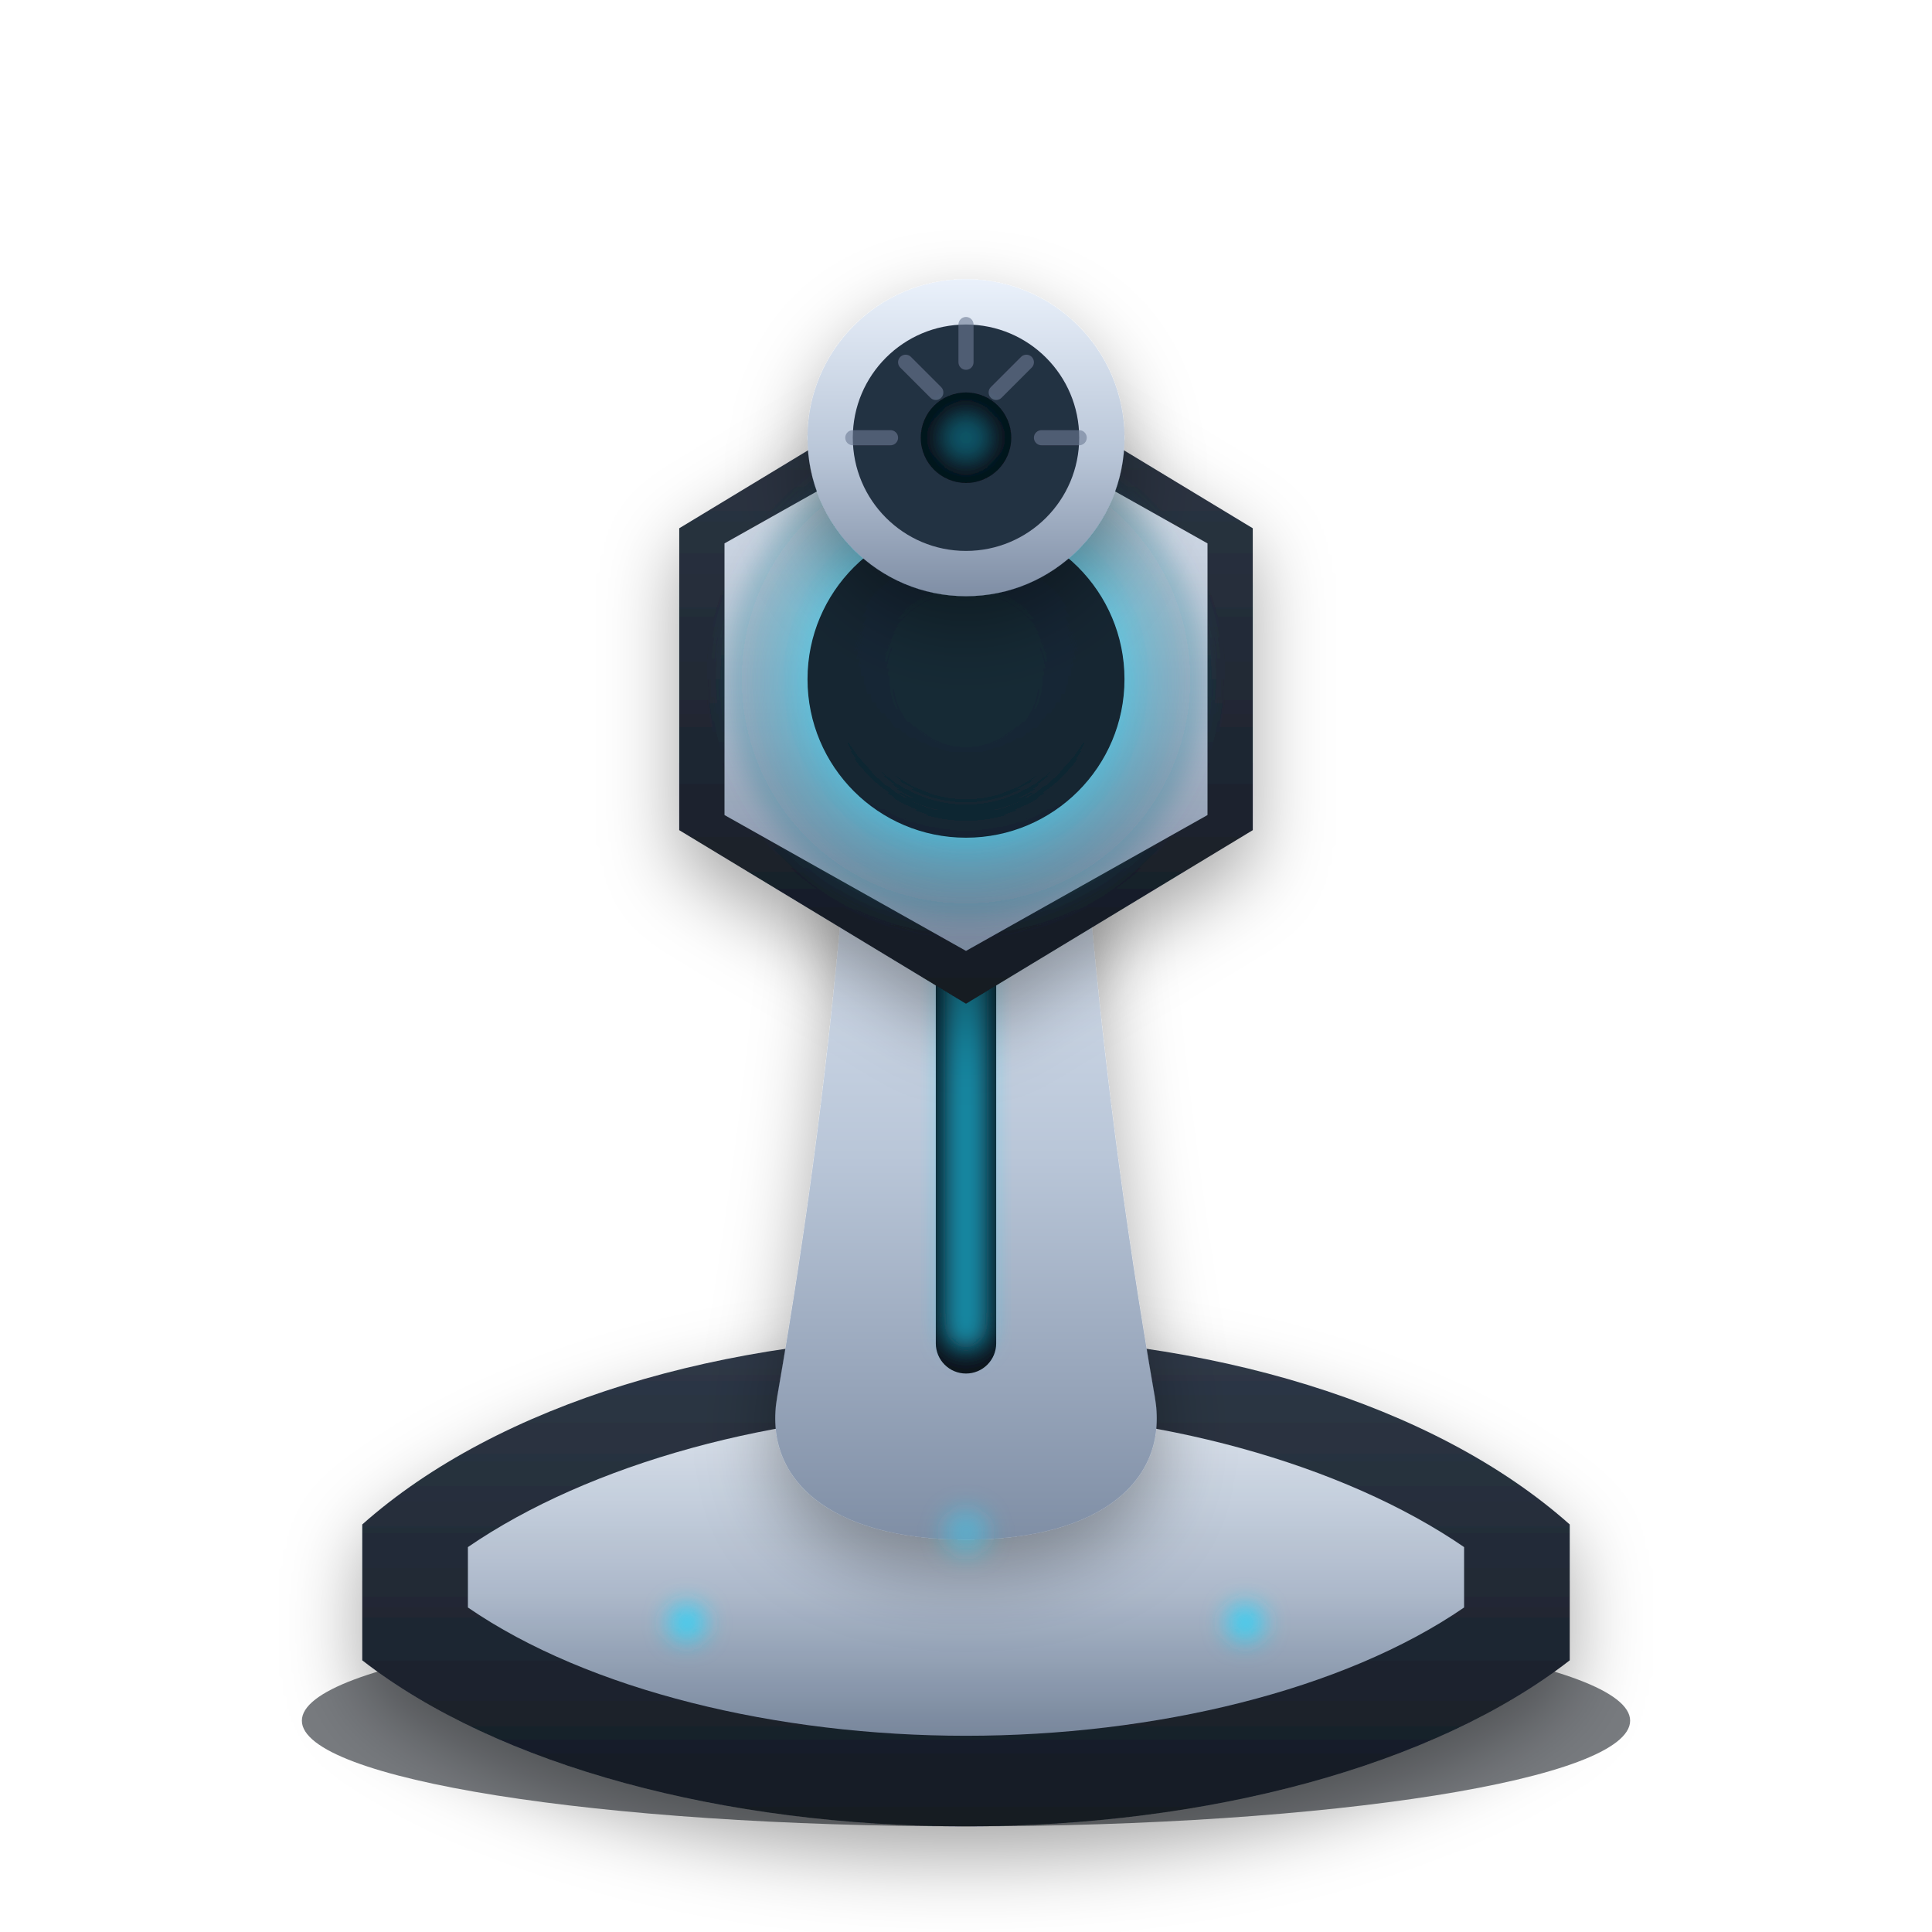
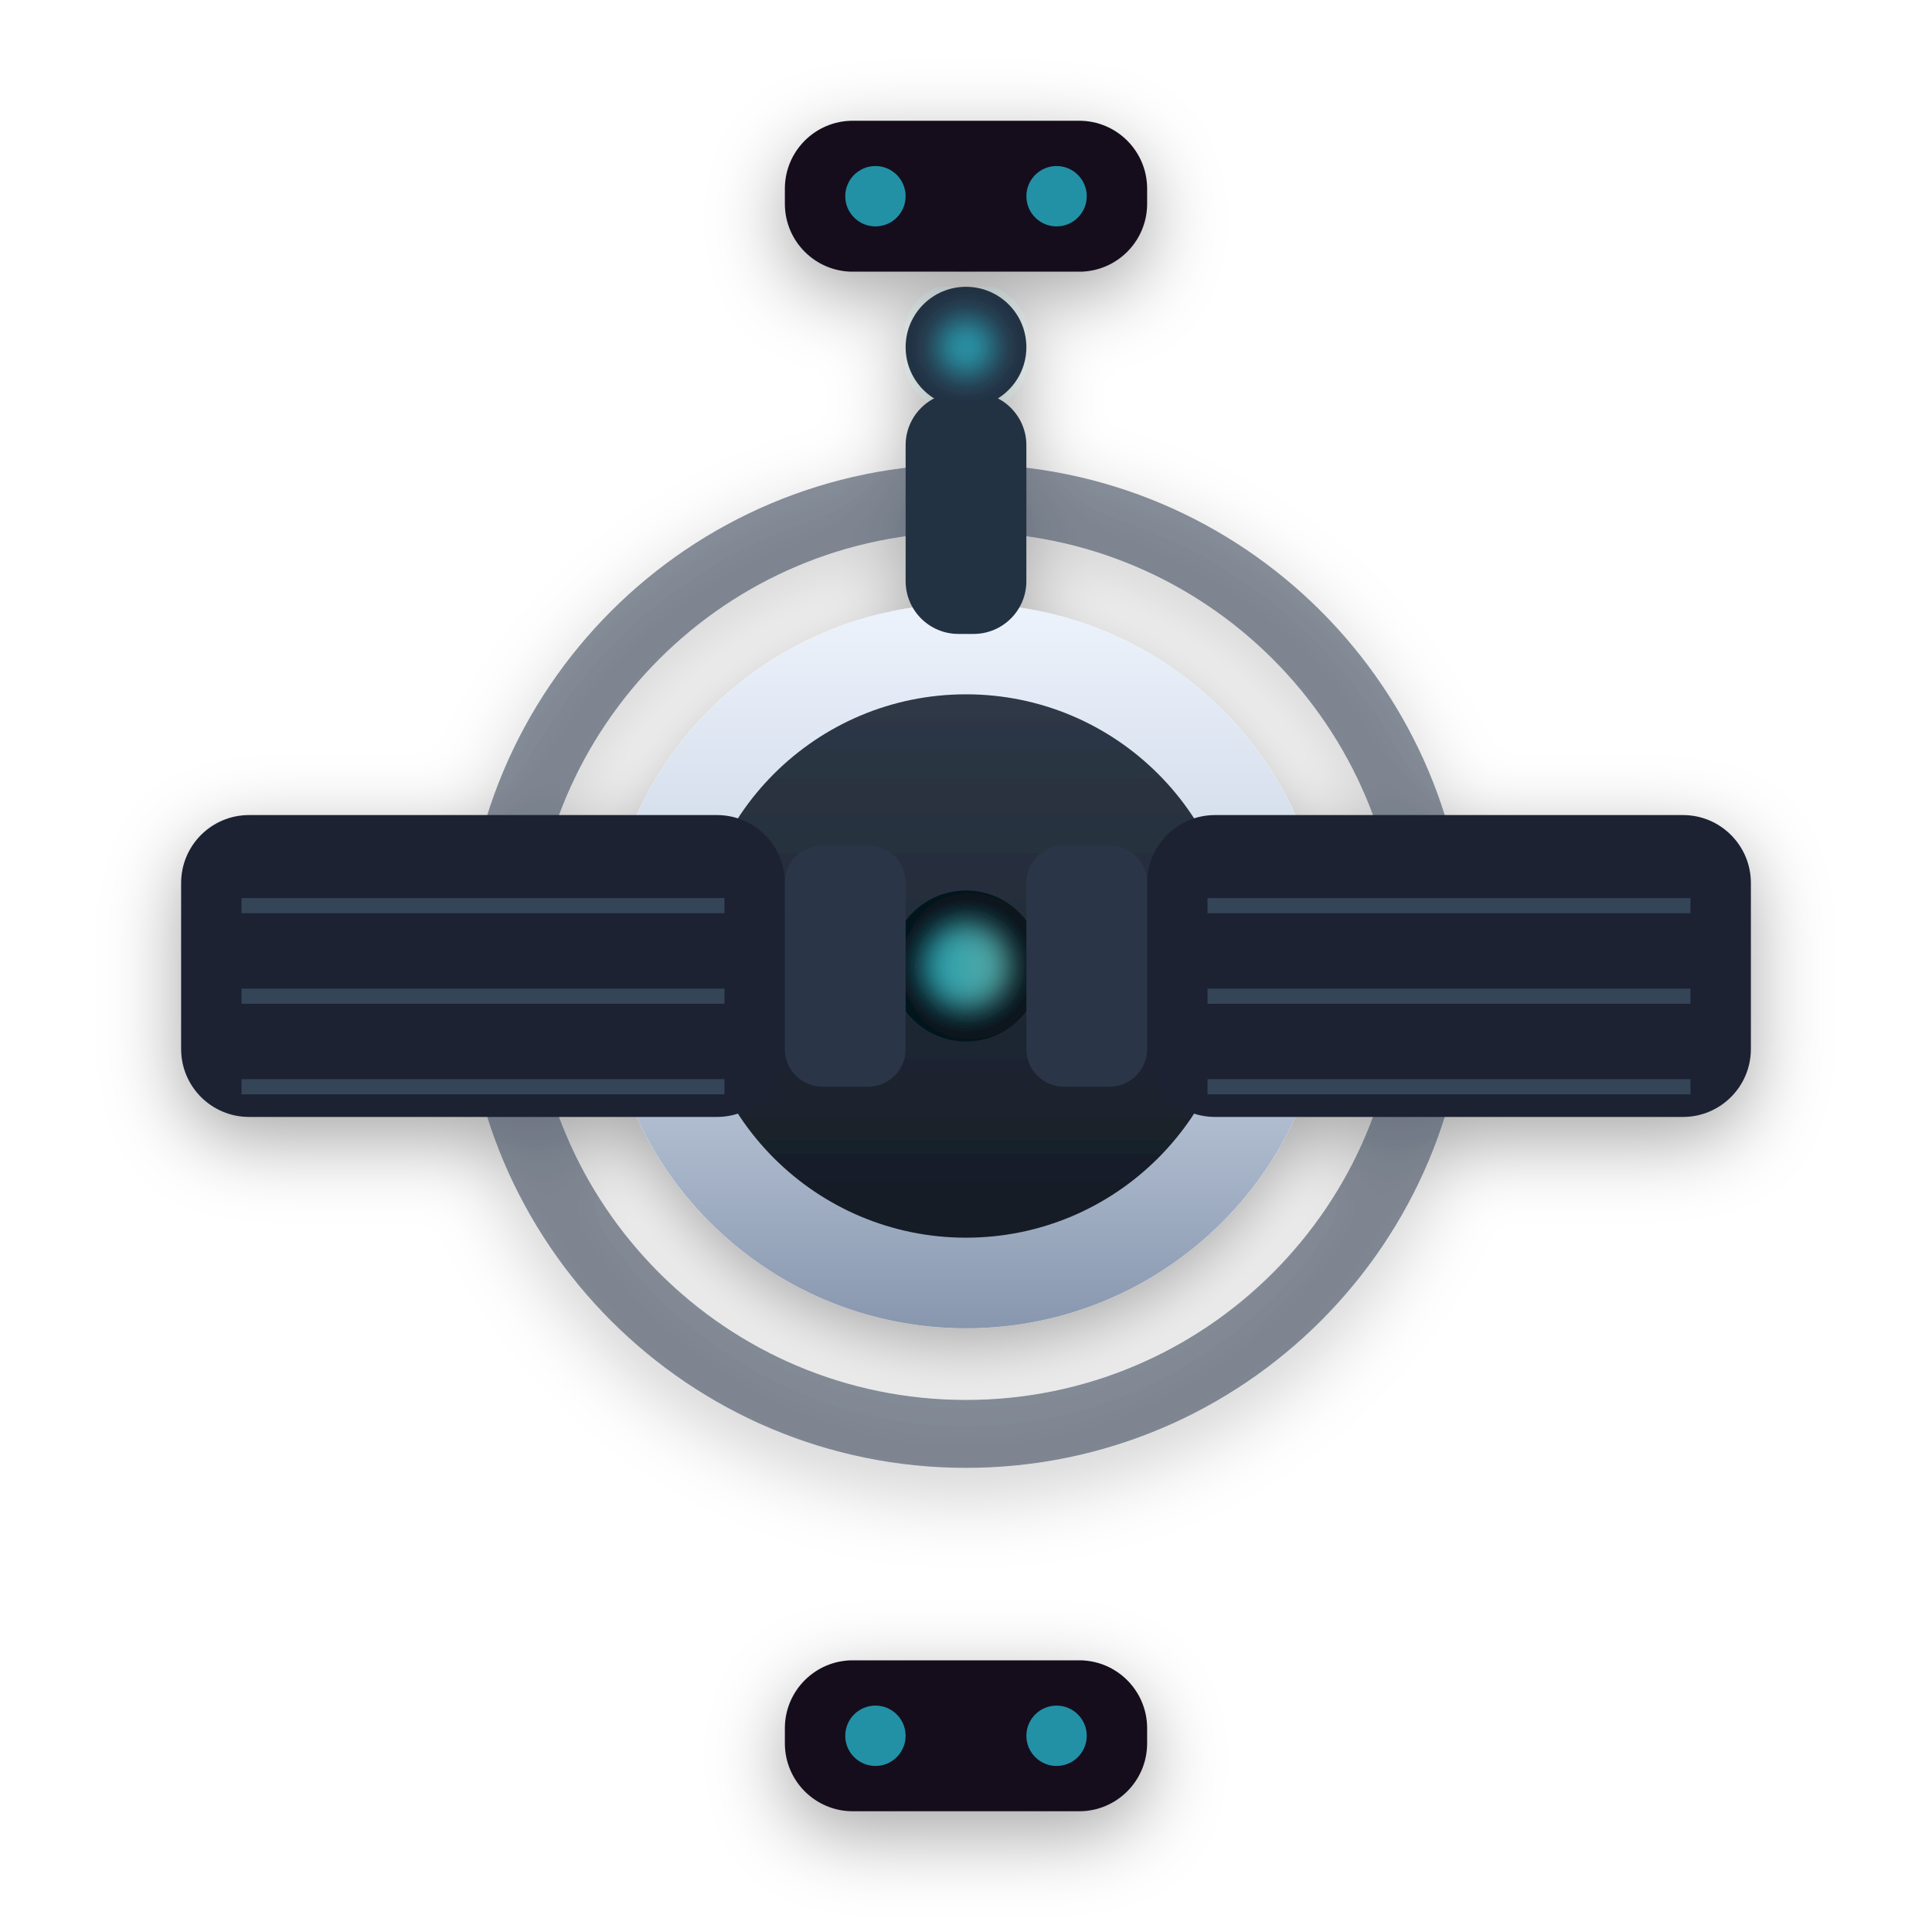
- <svg xmlns="http://www.w3.org/2000/svg" viewBox="0 0 512 512" role="img" aria-label="Basic sci-fi single-target tower (top-fire)">
+ <svg xmlns="http://www.w3.org/2000/svg" viewBox="0 0 512 512" role="img" aria-label="Orbital defence satellite tower (thick variant)">
  <defs>
-     <linearGradient id="body" x1="0" y1="0" x2="0" y2="1">
-       <stop offset="0" stop-color="#EAF1FB" />
-       <stop offset="0.55" stop-color="#B9C6D8" />
-       <stop offset="1" stop-color="#7F8EA5" />
+     <linearGradient id="satBody" x1="0" y1="0" x2="0" y2="1">
+       <stop offset="0" stop-color="#EDF3FC" />
+       <stop offset="0.6" stop-color="#BFCBDD" />
+       <stop offset="1" stop-color="#8897AE" />
    </linearGradient>
-     <linearGradient id="dark" x1="0" y1="0" x2="0" y2="1">
-       <stop offset="0" stop-color="#2F3948" />
-       <stop offset="1" stop-color="#141A23" />
+     <linearGradient id="satDark" x1="0" y1="0" x2="0" y2="1">
+       <stop offset="0" stop-color="#2E3847" />
+       <stop offset="1" stop-color="#151B25" />
    </linearGradient>
-     <radialGradient id="glow" cx="50%" cy="50%" r="60%">
-       <stop offset="0" stop-color="#A7FBFF" stop-opacity="0.9" />
-       <stop offset="0.45" stop-color="#22D8FF" stop-opacity="0.6" />
-       <stop offset="1" stop-color="#0B2B3A" stop-opacity="0" />
-     </radialGradient>
+     <linearGradient id="energy" x1="0" y1="0" x2="1" y2="0">
+       <stop offset="0" stop-color="#2EEBFF" />
+       <stop offset="1" stop-color="#8CFFF2" />
+     </linearGradient>
    <filter id="softGlow" x="-50%" y="-50%" width="200%" height="200%">
-       <feGaussianBlur stdDeviation="3" />
+       <feGaussianBlur stdDeviation="4" />
    </filter>
    <filter id="shadow" x="-40%" y="-40%" width="180%" height="180%">
-       <feDropShadow dx="0" dy="8" stdDeviation="10" flood-color="#000" flood-opacity="0.35" />
+       <feDropShadow dx="0" dy="6" stdDeviation="10" flood-color="#000" flood-opacity="0.35" />
    </filter>
  </defs>
-   <ellipse cx="256" cy="456" rx="176" ry="28" fill="#0A0F16" opacity="0.55" />
  <g filter="url(#shadow)">
-     <path d="M96 404            C132 372, 192 354, 256 354            C320 354, 380 372, 416 404            L416 440            C380 468, 320 484, 256 484            C192 484, 132 468, 96 440 Z" fill="url(#dark)" />
-     <path d="M124 410            C156 388, 206 374, 256 374            C306 374, 356 388, 388 410            L388 426            C356 448, 306 460, 256 460            C206 460, 156 448, 124 426 Z" fill="url(#body)" opacity="0.92" />
-   </g>
-   <g filter="url(#shadow)">
-     <path d="M206 370            C214 324, 220 278, 224 230            C226 200, 242 182, 256 182            C270 182, 286 200, 288 230            C292 278, 298 324, 306 370            C310 392, 292 408, 256 408            C220 408, 202 392, 206 370 Z" fill="url(#body)" />
-     <rect x="248" y="240" width="16" height="124" rx="8" fill="#0A121B" />
-     <rect x="250" y="246" width="12" height="112" rx="6" fill="#22D8FF" opacity="0.6" filter="url(#softGlow)" />
-   </g>
-   <g filter="url(#shadow)">
-     <path d="M256 94 L332 140 L332 220 L256 266 L180 220 L180 140 Z" fill="url(#dark)" />
-     <path d="M256 108 L320 144 L320 216 L256 252 L192 216 L192 144 Z" fill="url(#body)" opacity="0.94" />
-     <circle cx="256" cy="180" r="64" fill="url(#glow)" filter="url(#softGlow)" />
-     <circle cx="256" cy="180" r="42" fill="#0A151F" opacity="0.9" />
-   </g>
-   <g filter="url(#shadow)">
-     <circle cx="256" cy="116" r="42" fill="url(#body)" />
-     <circle cx="256" cy="116" r="30" fill="#243042" />
-     <circle cx="256" cy="116" r="12" fill="#061018" />
-     <circle cx="256" cy="116" r="7" fill="#22D8FF" opacity="0.35" filter="url(#softGlow)" />
-     <g stroke="#6C7B94" stroke-width="4" stroke-linecap="round" opacity="0.6">
-       <path d="M256 86 V96" />
-       <path d="M226 116 H236" />
-       <path d="M276 116 H286" />
-       <path d="M240 96 L248 104" />
-       <path d="M272 96 L264 104" />
+     <circle cx="256" cy="256" r="96" fill="url(#satBody)" />
+     <circle cx="256" cy="256" r="72" fill="url(#satDark)" />
+     <circle cx="256" cy="256" r="20" fill="#061018" />
+     <circle cx="256" cy="256" r="12" fill="url(#energy)" opacity="0.65" filter="url(#softGlow)" />
+     <circle cx="256" cy="256" r="124" fill="none" stroke="#3A465A" stroke-width="18" opacity="0.6" />
+     <rect x="240" y="104" width="32" height="64" rx="14" fill="#243042" />
+     <circle cx="256" cy="92" r="16" fill="#243042" />
+     <circle cx="256" cy="92" r="8" fill="#2EEBFF" opacity="0.55" filter="url(#softGlow)" />
+     <rect x="48" y="216" width="160" height="80" rx="18" fill="#1B2432" />
+     <rect x="304" y="216" width="160" height="80" rx="18" fill="#1B2432" />
+     <g stroke="#44546E" stroke-width="4" opacity="0.65">
+       <path d="M64 240 H192" />
+       <path d="M64 264 H192" />
+       <path d="M64 288 H192" />
+       <path d="M320 240 H448" />
+       <path d="M320 264 H448" />
+       <path d="M320 288 H448" />
    </g>
-   </g>
-   <g filter="url(#softGlow)" opacity="0.8">
-     <circle cx="182" cy="430" r="5" fill="#22D8FF" />
-     <circle cx="330" cy="430" r="5" fill="#22D8FF" />
-     <circle cx="256" cy="406" r="6" fill="#22D8FF" opacity="0.5" />
+     <rect x="208" y="224" width="32" height="64" rx="10" fill="#2A3547" />
+     <rect x="272" y="224" width="32" height="64" rx="10" fill="#2A3547" />
+     <rect x="208" y="32" width="96" height="40" rx="18" fill="#120A1F" />
+     <rect x="208" y="440" width="96" height="40" rx="18" fill="#120A1F" />
+     <circle cx="232" cy="52" r="8" fill="#2EEBFF" opacity="0.6" />
+     <circle cx="280" cy="52" r="8" fill="#2EEBFF" opacity="0.6" />
+     <circle cx="232" cy="460" r="8" fill="#2EEBFF" opacity="0.6" />
+     <circle cx="280" cy="460" r="8" fill="#2EEBFF" opacity="0.6" />
  </g>
</svg>
